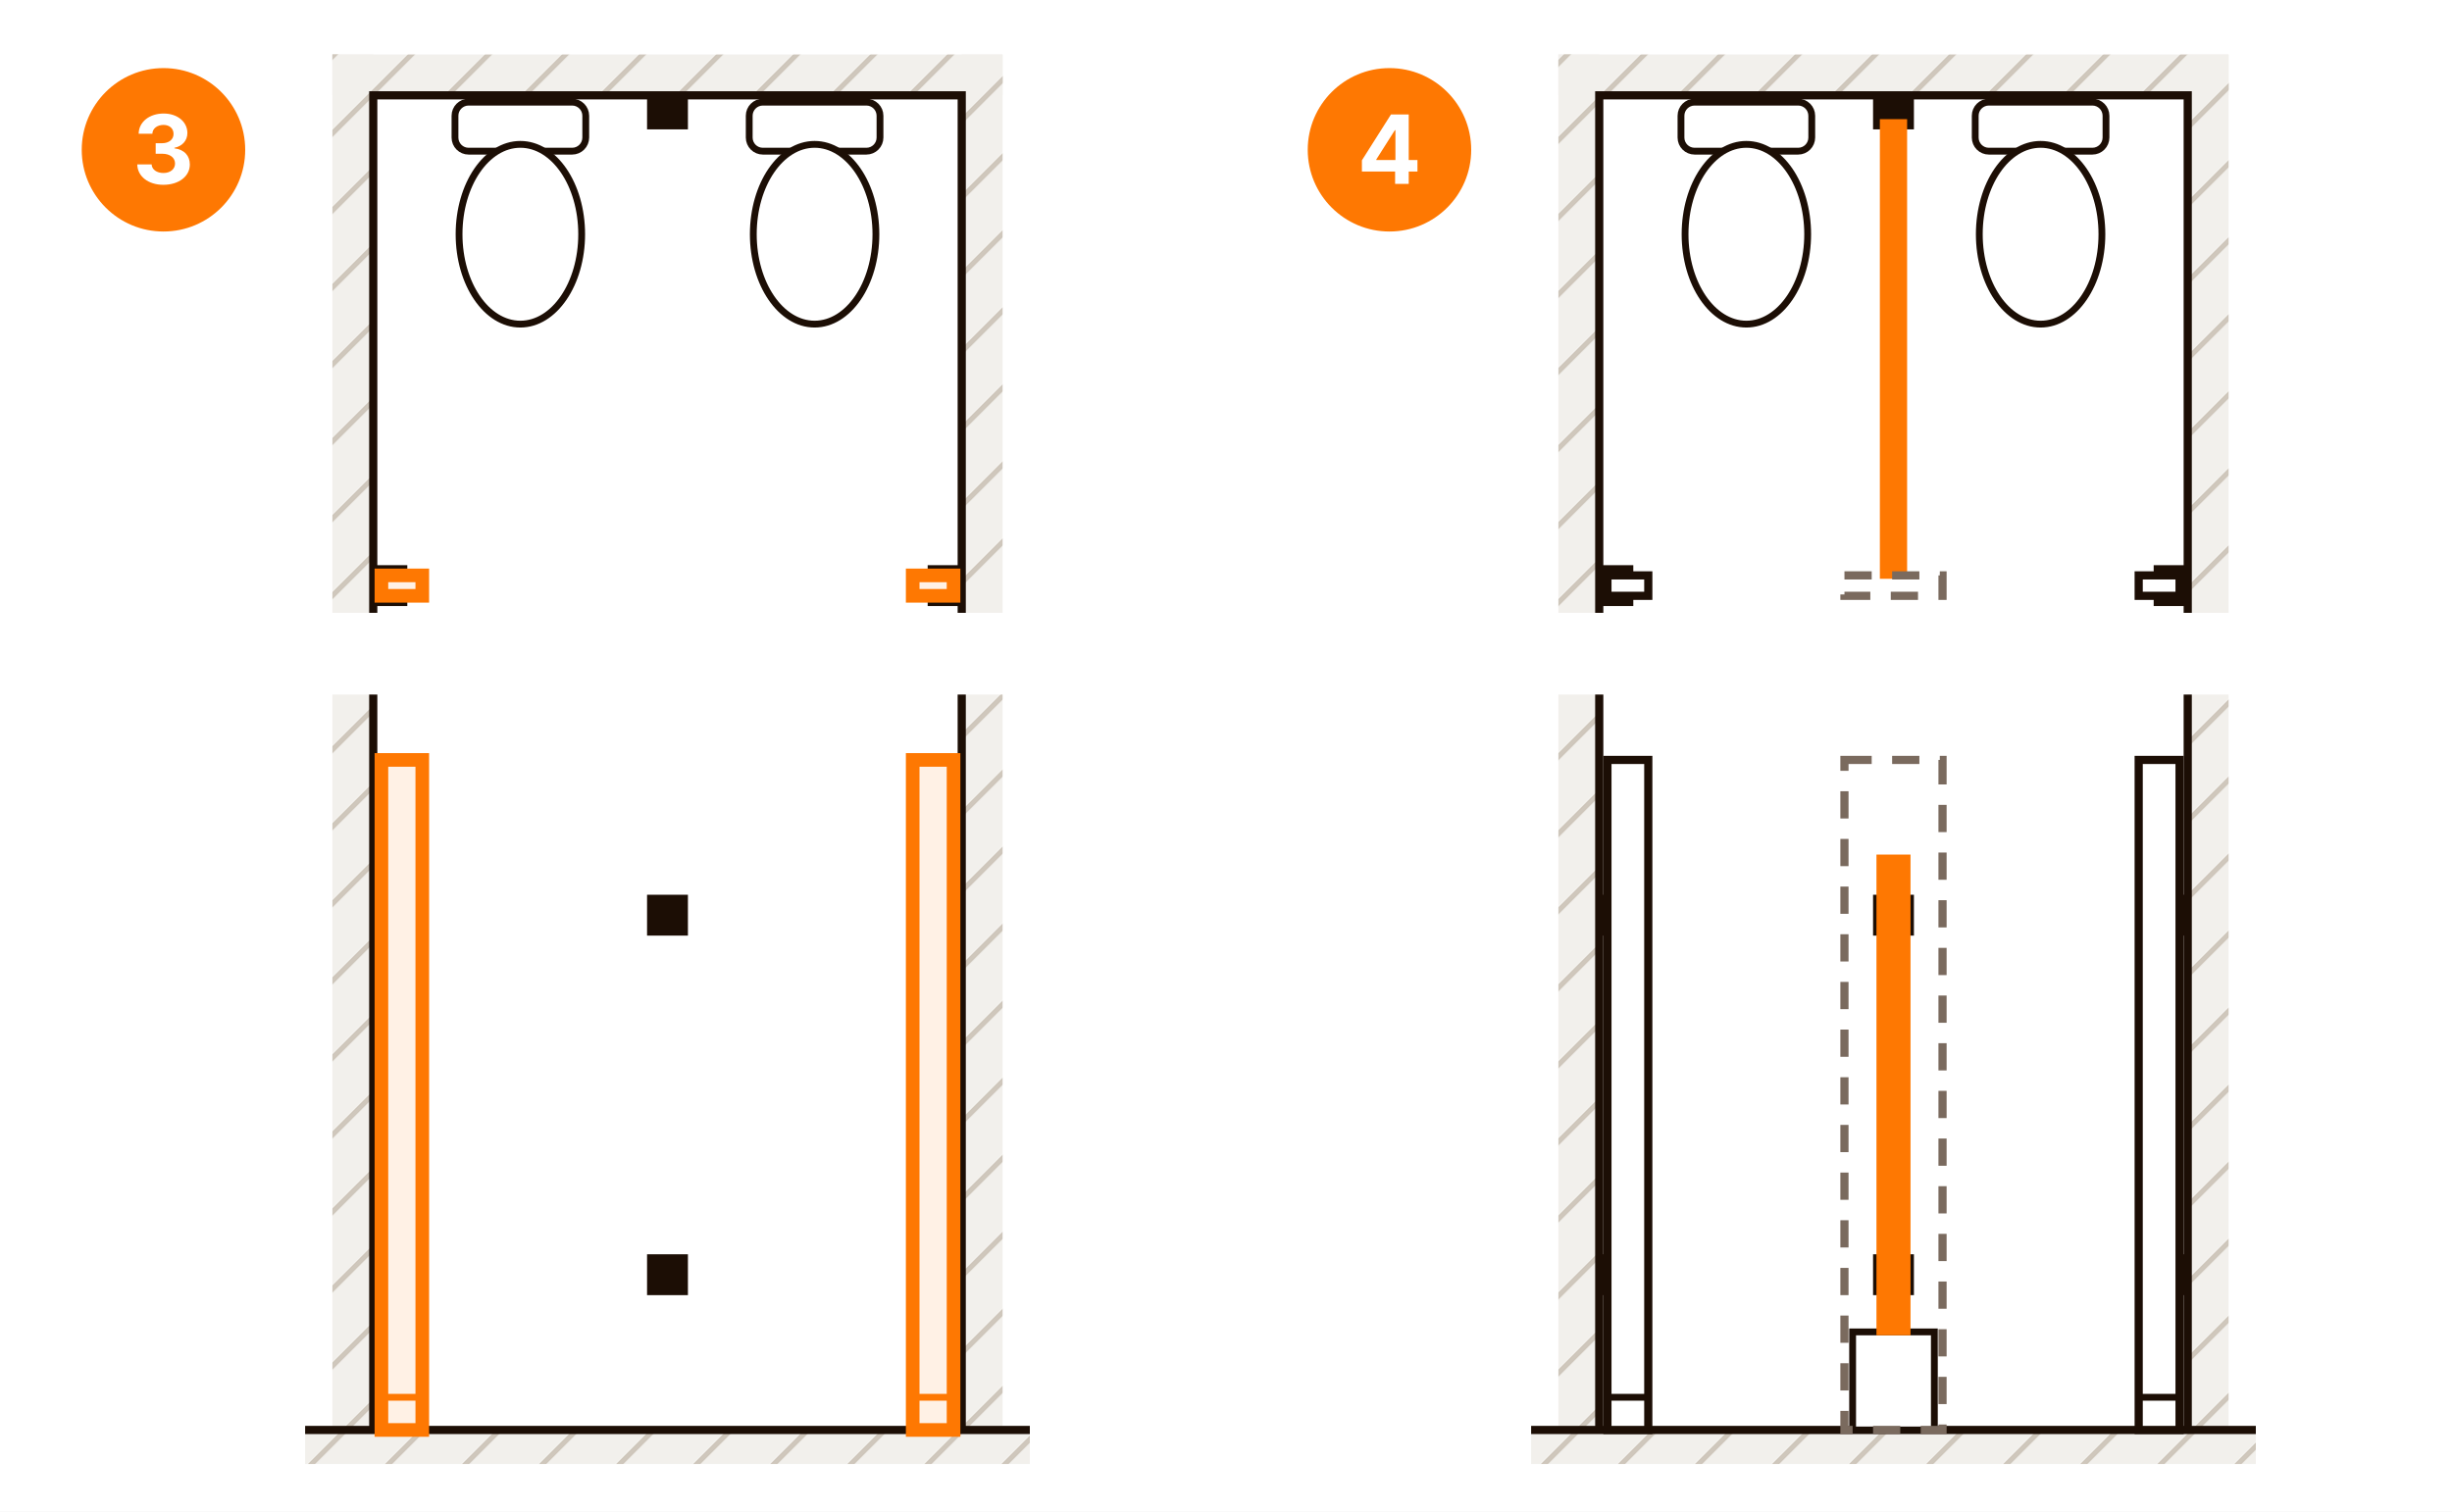
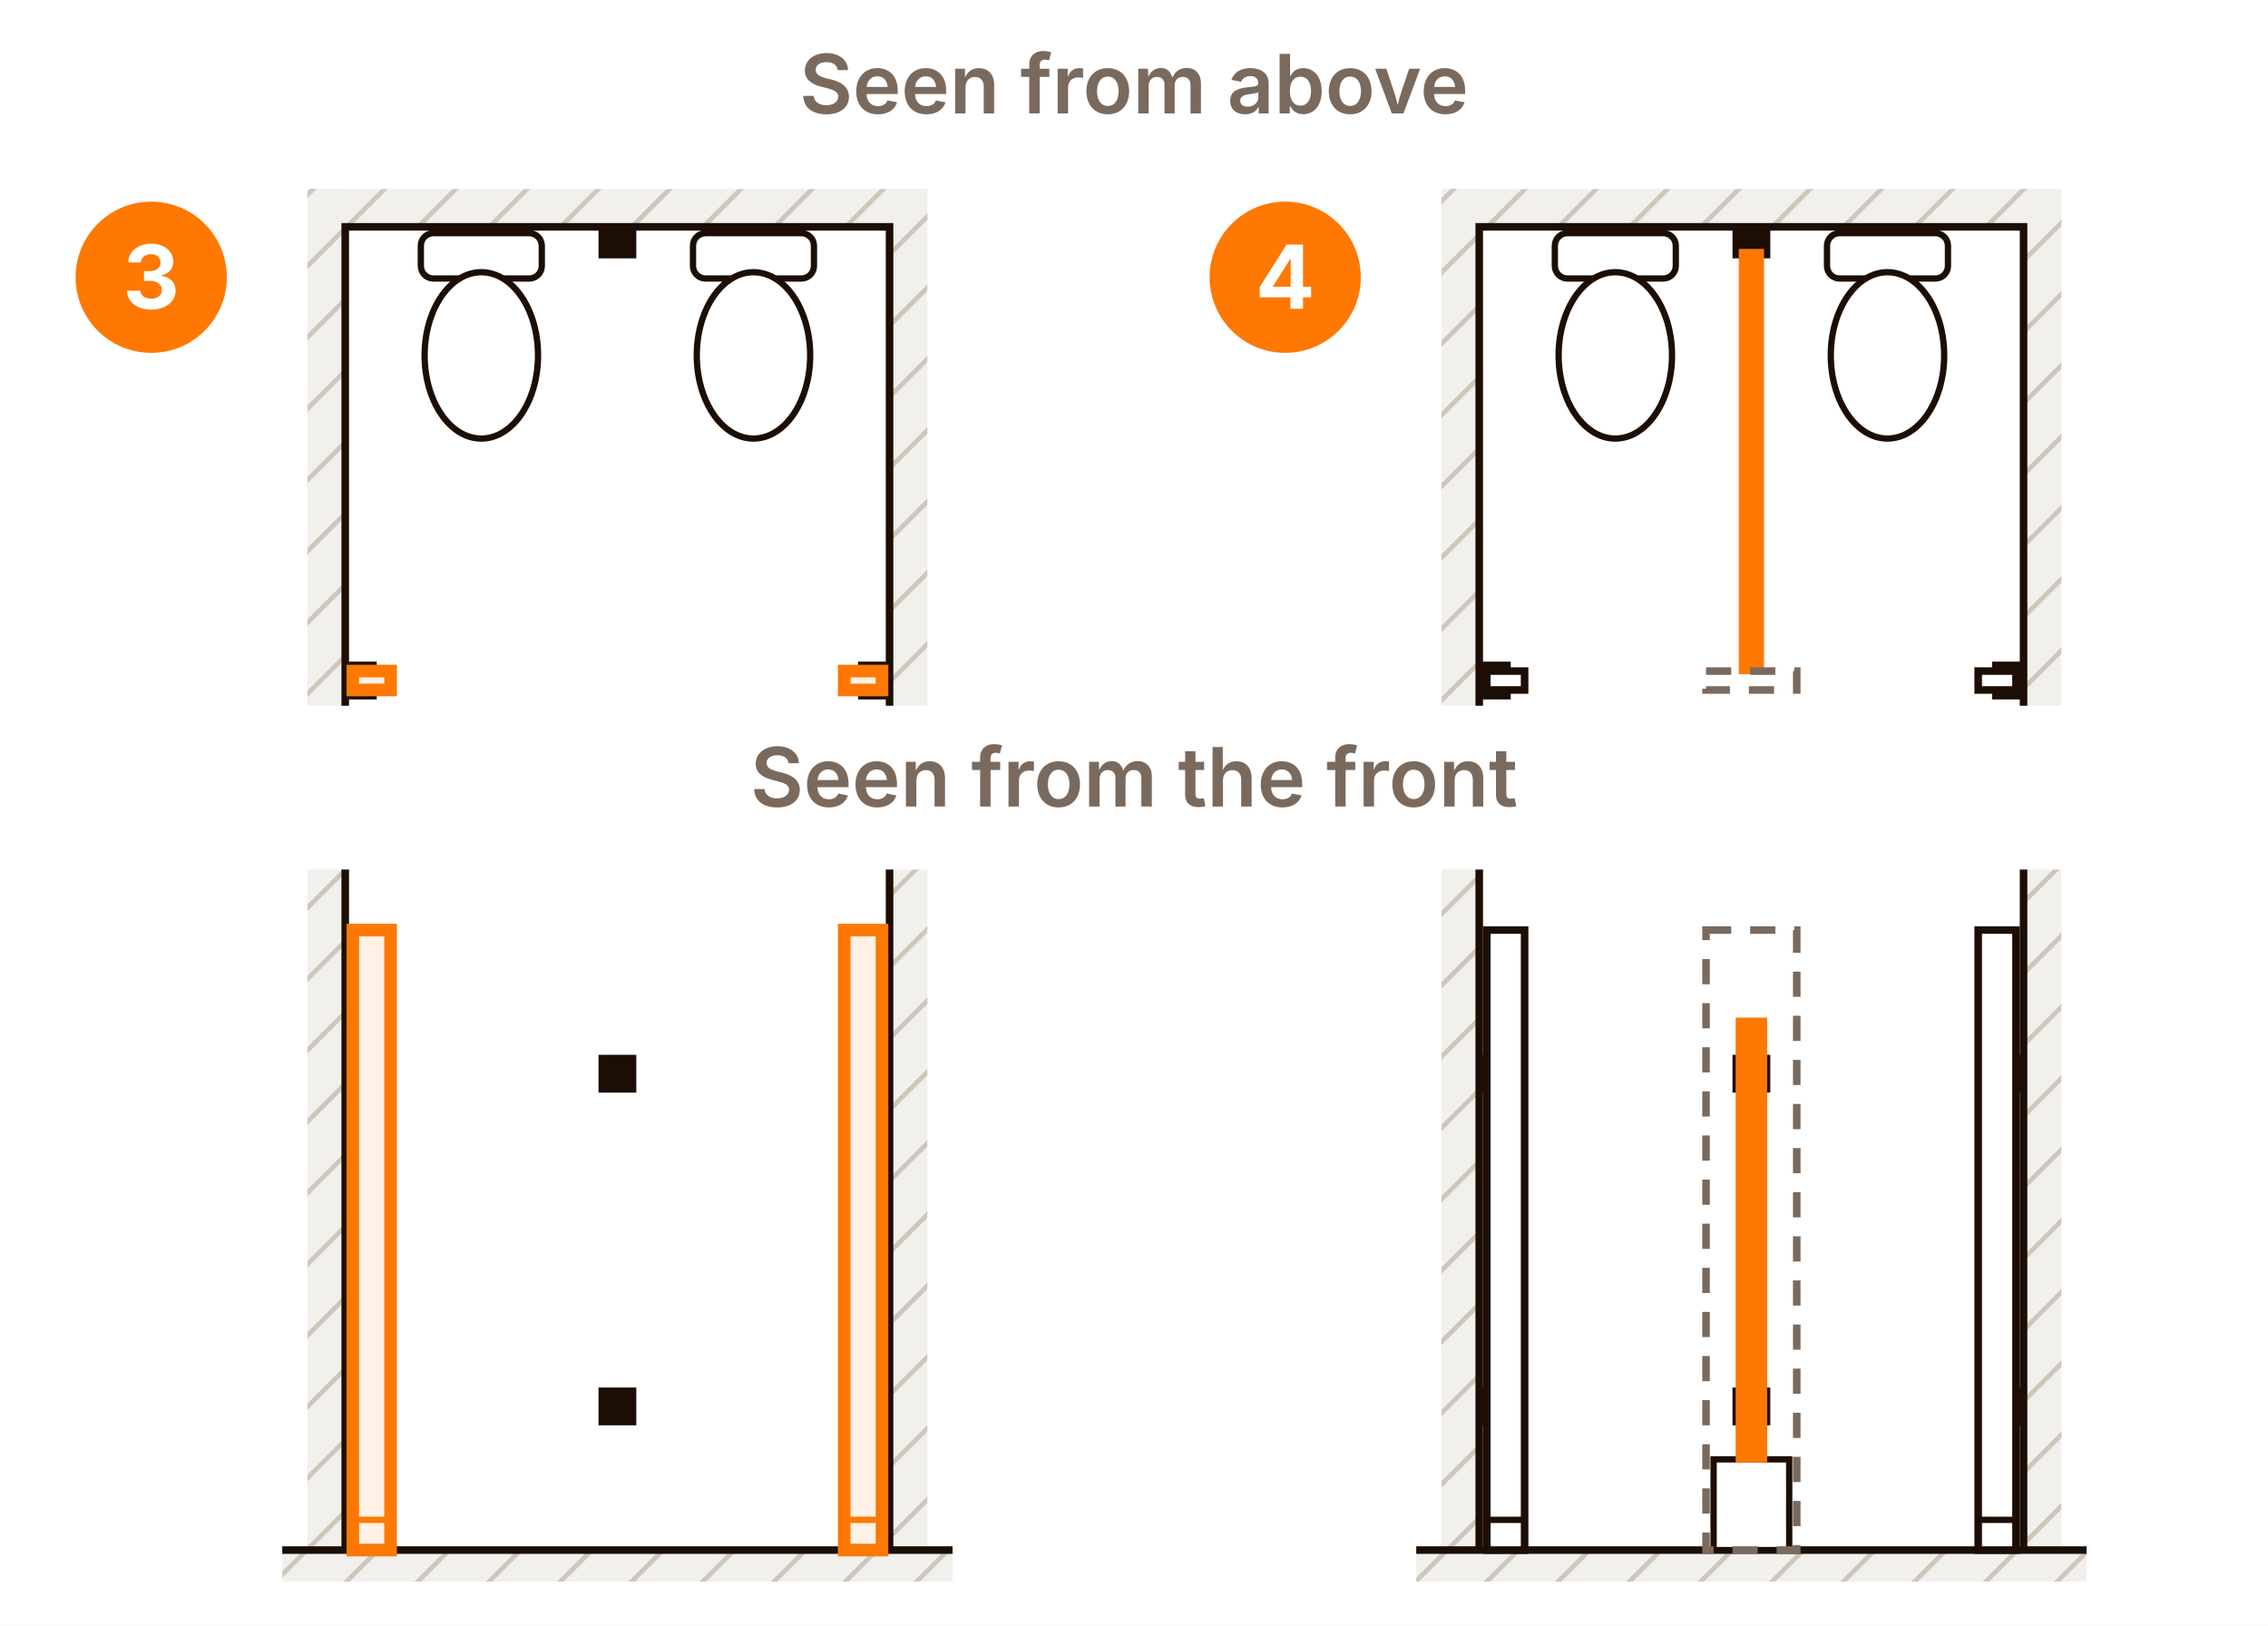
- <svg xmlns="http://www.w3.org/2000/svg" viewBox="0 0 360 222" width="360" height="222" role="img" aria-labelledby="t-install-sequence-1-m2 d-install-sequence-1-m2" font-family="Inter, ui-sans-serif, system-ui, sans-serif">
+ <svg xmlns="http://www.w3.org/2000/svg" viewBox="0 0 360 258" width="360" height="258" role="img" aria-labelledby="t-install-sequence-1-m2 d-install-sequence-1-m2" font-family="Inter, ui-sans-serif, system-ui, sans-serif">
  <defs>
    <pattern id="hatch-install-sequence-1-m2" width="8" height="8" patternUnits="userSpaceOnUse" patternTransform="rotate(45)">
      <rect width="8" height="8" fill="#f2f0ec" />
      <line x1="0" y1="0" x2="0" y2="8" stroke="#cfc7bc" stroke-width="1.5" />
    </pattern>
    <marker id="tick-install-sequence-1-m2" viewBox="0 0 10 10" refX="5" refY="5" markerWidth="8" markerHeight="8" orient="auto">
      <path d="M2 8 L8 2" stroke="#7a6a5e" stroke-width="1.5" />
    </marker>
  </defs>
-   <rect width="360" height="222" fill="#ffffff" />
-   <rect x="48.8" y="8" width="98.4" height="6" fill="url(#hatch-install-sequence-1-m2)" stroke="none" stroke-width="1.5" />
-   <rect x="48.8" y="8" width="6" height="82" fill="url(#hatch-install-sequence-1-m2)" stroke="none" stroke-width="1.5" />
-   <rect x="141.2" y="8" width="6" height="82" fill="url(#hatch-install-sequence-1-m2)" stroke="none" stroke-width="1.5" />
-   <path d="M54.8 90 V14 H141.2 V90" fill="none" stroke="#1c0e05" stroke-width="1.2" />
-   <rect x="66.8" y="15" width="19.2" height="7.2" fill="#ffffff" stroke="#1c0e05" stroke-width="1" rx="2" />
-   <ellipse cx="76.4" cy="34.4" rx="9" ry="13.2" fill="#fff" stroke="#1c0e05" stroke-width="1" />
-   <rect x="110" y="15" width="19.2" height="7.2" fill="#ffffff" stroke="#1c0e05" stroke-width="1" rx="2" />
-   <ellipse cx="119.6" cy="34.4" rx="9" ry="13.2" fill="#fff" stroke="#1c0e05" stroke-width="1" />
-   <rect x="95" y="14" width="6" height="5" fill="#1c0e05" stroke="none" stroke-width="1.5" />
-   <rect x="54.8" y="83" width="5" height="6" fill="#1c0e05" stroke="none" stroke-width="1.5" />
-   <rect x="136.2" y="83" width="5" height="6" fill="#1c0e05" stroke="none" stroke-width="1.5" />
-   <rect x="56" y="84.5" width="6" height="3" fill="#fff1e5" stroke="#fe7802" stroke-width="2" />
-   <rect x="134" y="84.5" width="6" height="3" fill="#fff1e5" stroke="#fe7802" stroke-width="2" />
-   <rect x="48.8" y="102" width="6" height="108" fill="url(#hatch-install-sequence-1-m2)" stroke="none" stroke-width="1.5" />
-   <rect x="141.2" y="102" width="6" height="108" fill="url(#hatch-install-sequence-1-m2)" stroke="none" stroke-width="1.5" />
-   <rect x="44.8" y="210" width="106.4" height="5" fill="url(#hatch-install-sequence-1-m2)" stroke="none" stroke-width="1.5" />
-   <line x1="44.8" y1="210" x2="151.2" y2="210" stroke="#1c0e05" stroke-width="1.2" />
-   <line x1="54.8" y1="102" x2="54.8" y2="210" stroke="#1c0e05" stroke-width="1.2" />
-   <line x1="141.2" y1="102" x2="141.2" y2="210" stroke="#1c0e05" stroke-width="1.2" />
-   <rect x="95" y="184.2" width="6" height="6" fill="#1c0e05" stroke="none" stroke-width="1.5" />
-   <rect x="54.8" y="184.2" width="5" height="6" fill="#1c0e05" stroke="none" stroke-width="1.5" />
-   <rect x="136.2" y="184.2" width="5" height="6" fill="#1c0e05" stroke="none" stroke-width="1.5" />
-   <rect x="95" y="131.4" width="6" height="6" fill="#1c0e05" stroke="none" stroke-width="1.5" />
-   <rect x="54.8" y="131.4" width="5" height="6" fill="#1c0e05" stroke="none" stroke-width="1.5" />
-   <rect x="136.2" y="131.4" width="5" height="6" fill="#1c0e05" stroke="none" stroke-width="1.5" />
-   <rect x="56" y="111.6" width="6" height="98.4" fill="#fff1e5" stroke="#fe7802" stroke-width="2" />
-   <line x1="56" y1="205.2" x2="62" y2="205.2" stroke="#fe7802" stroke-width="1" />
-   <rect x="134" y="111.6" width="6" height="98.4" fill="#fff1e5" stroke="#fe7802" stroke-width="2" />
-   <line x1="134" y1="205.2" x2="140" y2="205.2" stroke="#fe7802" stroke-width="1" />
+   <rect width="360" height="258" fill="#ffffff" />
+   <rect x="48.8" y="30" width="98.4" height="6" fill="url(#hatch-install-sequence-1-m2)" stroke="none" stroke-width="1.5" />
+   <rect x="48.8" y="30" width="6" height="82" fill="url(#hatch-install-sequence-1-m2)" stroke="none" stroke-width="1.5" />
+   <rect x="141.2" y="30" width="6" height="82" fill="url(#hatch-install-sequence-1-m2)" stroke="none" stroke-width="1.5" />
+   <path d="M54.8 112 V36 H141.2 V112" fill="none" stroke="#1c0e05" stroke-width="1.2" />
+   <rect x="66.8" y="37" width="19.2" height="7.2" fill="#ffffff" stroke="#1c0e05" stroke-width="1" rx="2" />
+   <ellipse cx="76.4" cy="56.4" rx="9" ry="13.2" fill="#fff" stroke="#1c0e05" stroke-width="1" />
+   <rect x="110" y="37" width="19.2" height="7.2" fill="#ffffff" stroke="#1c0e05" stroke-width="1" rx="2" />
+   <ellipse cx="119.6" cy="56.4" rx="9" ry="13.2" fill="#fff" stroke="#1c0e05" stroke-width="1" />
+   <rect x="95" y="36" width="6" height="5" fill="#1c0e05" stroke="none" stroke-width="1.5" />
+   <rect x="54.8" y="105" width="5" height="6" fill="#1c0e05" stroke="none" stroke-width="1.5" />
+   <rect x="136.2" y="105" width="5" height="6" fill="#1c0e05" stroke="none" stroke-width="1.5" />
+   <rect x="56" y="106.5" width="6" height="3" fill="#fff1e5" stroke="#fe7802" stroke-width="2" />
+   <rect x="134" y="106.5" width="6" height="3" fill="#fff1e5" stroke="#fe7802" stroke-width="2" />
+   <rect x="48.8" y="138" width="6" height="108" fill="url(#hatch-install-sequence-1-m2)" stroke="none" stroke-width="1.5" />
+   <rect x="141.2" y="138" width="6" height="108" fill="url(#hatch-install-sequence-1-m2)" stroke="none" stroke-width="1.5" />
+   <rect x="44.8" y="246" width="106.4" height="5" fill="url(#hatch-install-sequence-1-m2)" stroke="none" stroke-width="1.5" />
+   <line x1="44.8" y1="246" x2="151.2" y2="246" stroke="#1c0e05" stroke-width="1.2" />
+   <line x1="54.8" y1="138" x2="54.8" y2="246" stroke="#1c0e05" stroke-width="1.2" />
+   <line x1="141.2" y1="138" x2="141.2" y2="246" stroke="#1c0e05" stroke-width="1.2" />
+   <rect x="95" y="220.2" width="6" height="6" fill="#1c0e05" stroke="none" stroke-width="1.5" />
+   <rect x="54.8" y="220.2" width="5" height="6" fill="#1c0e05" stroke="none" stroke-width="1.5" />
+   <rect x="136.2" y="220.2" width="5" height="6" fill="#1c0e05" stroke="none" stroke-width="1.5" />
+   <rect x="95" y="167.4" width="6" height="6" fill="#1c0e05" stroke="none" stroke-width="1.5" />
+   <rect x="54.8" y="167.4" width="5" height="6" fill="#1c0e05" stroke="none" stroke-width="1.5" />
+   <rect x="136.2" y="167.4" width="5" height="6" fill="#1c0e05" stroke="none" stroke-width="1.5" />
+   <rect x="56" y="147.6" width="6" height="98.4" fill="#fff1e5" stroke="#fe7802" stroke-width="2" />
+   <line x1="56" y1="241.2" x2="62" y2="241.2" stroke="#fe7802" stroke-width="1" />
+   <rect x="134" y="147.6" width="6" height="98.4" fill="#fff1e5" stroke="#fe7802" stroke-width="2" />
+   <line x1="134" y1="241.2" x2="140" y2="241.2" stroke="#fe7802" stroke-width="1" />
  <g class="co">
-     <circle cx="24" cy="22" r="12" fill="#fe7802" />
-     <text x="24" y="27" font-size="14" font-weight="700" fill="#fff" text-anchor="middle">3</text>
+     <circle cx="24" cy="44" r="12" fill="#fe7802" />
+     <text x="24" y="49" font-size="14" font-weight="700" fill="#fff" text-anchor="middle">3</text>
  </g>
-   <rect x="228.8" y="8" width="98.4" height="6" fill="url(#hatch-install-sequence-1-m2)" stroke="none" stroke-width="1.5" />
-   <rect x="228.8" y="8" width="6" height="82" fill="url(#hatch-install-sequence-1-m2)" stroke="none" stroke-width="1.5" />
-   <rect x="321.2" y="8" width="6" height="82" fill="url(#hatch-install-sequence-1-m2)" stroke="none" stroke-width="1.5" />
-   <path d="M234.8 90 V14 H321.2 V90" fill="none" stroke="#1c0e05" stroke-width="1.2" />
-   <rect x="246.8" y="15" width="19.2" height="7.2" fill="#ffffff" stroke="#1c0e05" stroke-width="1" rx="2" />
-   <ellipse cx="256.4" cy="34.4" rx="9" ry="13.2" fill="#fff" stroke="#1c0e05" stroke-width="1" />
-   <rect x="290" y="15" width="19.2" height="7.2" fill="#ffffff" stroke="#1c0e05" stroke-width="1" rx="2" />
-   <ellipse cx="299.6" cy="34.4" rx="9" ry="13.2" fill="#fff" stroke="#1c0e05" stroke-width="1" />
-   <rect x="275" y="14" width="6" height="5" fill="#1c0e05" stroke="none" stroke-width="1.5" />
-   <rect x="234.8" y="83" width="5" height="6" fill="#1c0e05" stroke="none" stroke-width="1.5" />
-   <rect x="316.2" y="83" width="5" height="6" fill="#1c0e05" stroke="none" stroke-width="1.5" />
-   <rect x="276.5" y="18" width="3" height="66.5" fill="#fe7802" stroke="#fe7802" stroke-width="1" />
-   <rect x="236" y="84.5" width="6" height="3" fill="#ffffff" stroke="#1c0e05" stroke-width="1.2" />
-   <rect x="314" y="84.5" width="6" height="3" fill="#ffffff" stroke="#1c0e05" stroke-width="1.2" />
-   <rect x="270.8" y="84.5" width="14.4" height="3" fill="none" stroke="#7a6a5e" stroke-width="1.2" stroke-dasharray="4 3" />
-   <rect x="228.8" y="102" width="6" height="108" fill="url(#hatch-install-sequence-1-m2)" stroke="none" stroke-width="1.5" />
-   <rect x="321.2" y="102" width="6" height="108" fill="url(#hatch-install-sequence-1-m2)" stroke="none" stroke-width="1.5" />
-   <rect x="224.8" y="210" width="106.4" height="5" fill="url(#hatch-install-sequence-1-m2)" stroke="none" stroke-width="1.5" />
-   <line x1="224.8" y1="210" x2="331.2" y2="210" stroke="#1c0e05" stroke-width="1.2" />
-   <line x1="234.8" y1="102" x2="234.8" y2="210" stroke="#1c0e05" stroke-width="1.2" />
-   <line x1="321.2" y1="102" x2="321.2" y2="210" stroke="#1c0e05" stroke-width="1.2" />
-   <rect x="275" y="184.2" width="6" height="6" fill="#1c0e05" stroke="none" stroke-width="1.5" />
-   <rect x="234.8" y="184.2" width="5" height="6" fill="#1c0e05" stroke="none" stroke-width="1.5" />
-   <rect x="316.2" y="184.2" width="5" height="6" fill="#1c0e05" stroke="none" stroke-width="1.5" />
-   <rect x="275" y="131.4" width="6" height="6" fill="#1c0e05" stroke="none" stroke-width="1.5" />
-   <rect x="234.8" y="131.4" width="5" height="6" fill="#1c0e05" stroke="none" stroke-width="1.5" />
-   <rect x="316.2" y="131.4" width="5" height="6" fill="#1c0e05" stroke="none" stroke-width="1.5" />
-   <rect x="272" y="195.6" width="12" height="14.4" fill="#ffffff" stroke="#1c0e05" stroke-width="1" />
-   <rect x="276" y="126" width="4" height="69.6" fill="#fe7802" stroke="#fe7802" stroke-width="1" />
-   <rect x="236" y="111.6" width="6" height="98.4" fill="#ffffff" stroke="#1c0e05" stroke-width="1.2" />
-   <line x1="236" y1="205.2" x2="242" y2="205.2" stroke="#1c0e05" stroke-width="1" />
-   <rect x="314" y="111.6" width="6" height="98.4" fill="#ffffff" stroke="#1c0e05" stroke-width="1.2" />
-   <line x1="314" y1="205.2" x2="320" y2="205.2" stroke="#1c0e05" stroke-width="1" />
-   <rect x="270.8" y="111.6" width="14.4" height="98.4" fill="none" stroke="#7a6a5e" stroke-width="1.2" stroke-dasharray="4 3" />
+   <text x="180" y="18" font-size="13" font-weight="600" fill="#7a6a5e" text-anchor="middle">Seen from above</text>
+   <text x="180" y="128" font-size="13" font-weight="600" fill="#7a6a5e" text-anchor="middle">Seen from the front</text>
+   <rect x="228.8" y="30" width="98.4" height="6" fill="url(#hatch-install-sequence-1-m2)" stroke="none" stroke-width="1.5" />
+   <rect x="228.8" y="30" width="6" height="82" fill="url(#hatch-install-sequence-1-m2)" stroke="none" stroke-width="1.5" />
+   <rect x="321.2" y="30" width="6" height="82" fill="url(#hatch-install-sequence-1-m2)" stroke="none" stroke-width="1.5" />
+   <path d="M234.8 112 V36 H321.2 V112" fill="none" stroke="#1c0e05" stroke-width="1.2" />
+   <rect x="246.8" y="37" width="19.2" height="7.2" fill="#ffffff" stroke="#1c0e05" stroke-width="1" rx="2" />
+   <ellipse cx="256.4" cy="56.4" rx="9" ry="13.2" fill="#fff" stroke="#1c0e05" stroke-width="1" />
+   <rect x="290" y="37" width="19.2" height="7.2" fill="#ffffff" stroke="#1c0e05" stroke-width="1" rx="2" />
+   <ellipse cx="299.6" cy="56.4" rx="9" ry="13.2" fill="#fff" stroke="#1c0e05" stroke-width="1" />
+   <rect x="275" y="36" width="6" height="5" fill="#1c0e05" stroke="none" stroke-width="1.5" />
+   <rect x="234.8" y="105" width="5" height="6" fill="#1c0e05" stroke="none" stroke-width="1.5" />
+   <rect x="316.2" y="105" width="5" height="6" fill="#1c0e05" stroke="none" stroke-width="1.5" />
+   <rect x="276.5" y="40" width="3" height="66.5" fill="#fe7802" stroke="#fe7802" stroke-width="1" />
+   <rect x="236" y="106.5" width="6" height="3" fill="#ffffff" stroke="#1c0e05" stroke-width="1.2" />
+   <rect x="314" y="106.5" width="6" height="3" fill="#ffffff" stroke="#1c0e05" stroke-width="1.2" />
+   <rect x="270.8" y="106.5" width="14.4" height="3" fill="none" stroke="#7a6a5e" stroke-width="1.2" stroke-dasharray="4 3" />
+   <rect x="228.8" y="138" width="6" height="108" fill="url(#hatch-install-sequence-1-m2)" stroke="none" stroke-width="1.5" />
+   <rect x="321.2" y="138" width="6" height="108" fill="url(#hatch-install-sequence-1-m2)" stroke="none" stroke-width="1.5" />
+   <rect x="224.8" y="246" width="106.4" height="5" fill="url(#hatch-install-sequence-1-m2)" stroke="none" stroke-width="1.5" />
+   <line x1="224.8" y1="246" x2="331.2" y2="246" stroke="#1c0e05" stroke-width="1.2" />
+   <line x1="234.8" y1="138" x2="234.8" y2="246" stroke="#1c0e05" stroke-width="1.2" />
+   <line x1="321.2" y1="138" x2="321.2" y2="246" stroke="#1c0e05" stroke-width="1.2" />
+   <rect x="275" y="220.2" width="6" height="6" fill="#1c0e05" stroke="none" stroke-width="1.5" />
+   <rect x="234.8" y="220.2" width="5" height="6" fill="#1c0e05" stroke="none" stroke-width="1.5" />
+   <rect x="316.2" y="220.2" width="5" height="6" fill="#1c0e05" stroke="none" stroke-width="1.5" />
+   <rect x="275" y="167.4" width="6" height="6" fill="#1c0e05" stroke="none" stroke-width="1.5" />
+   <rect x="234.8" y="167.4" width="5" height="6" fill="#1c0e05" stroke="none" stroke-width="1.5" />
+   <rect x="316.2" y="167.4" width="5" height="6" fill="#1c0e05" stroke="none" stroke-width="1.5" />
+   <rect x="272" y="231.6" width="12" height="14.4" fill="#ffffff" stroke="#1c0e05" stroke-width="1" />
+   <rect x="276" y="162" width="4" height="69.6" fill="#fe7802" stroke="#fe7802" stroke-width="1" />
+   <rect x="236" y="147.6" width="6" height="98.4" fill="#ffffff" stroke="#1c0e05" stroke-width="1.2" />
+   <line x1="236" y1="241.2" x2="242" y2="241.2" stroke="#1c0e05" stroke-width="1" />
+   <rect x="314" y="147.6" width="6" height="98.4" fill="#ffffff" stroke="#1c0e05" stroke-width="1.2" />
+   <line x1="314" y1="241.2" x2="320" y2="241.2" stroke="#1c0e05" stroke-width="1" />
+   <rect x="270.8" y="147.6" width="14.4" height="98.4" fill="none" stroke="#7a6a5e" stroke-width="1.2" stroke-dasharray="4 3" />
  <g class="co">
-     <circle cx="204" cy="22" r="12" fill="#fe7802" />
-     <text x="204" y="27" font-size="14" font-weight="700" fill="#fff" text-anchor="middle">4</text>
+     <circle cx="204" cy="44" r="12" fill="#fe7802" />
+     <text x="204" y="49" font-size="14" font-weight="700" fill="#fff" text-anchor="middle">4</text>
  </g>
</svg>
